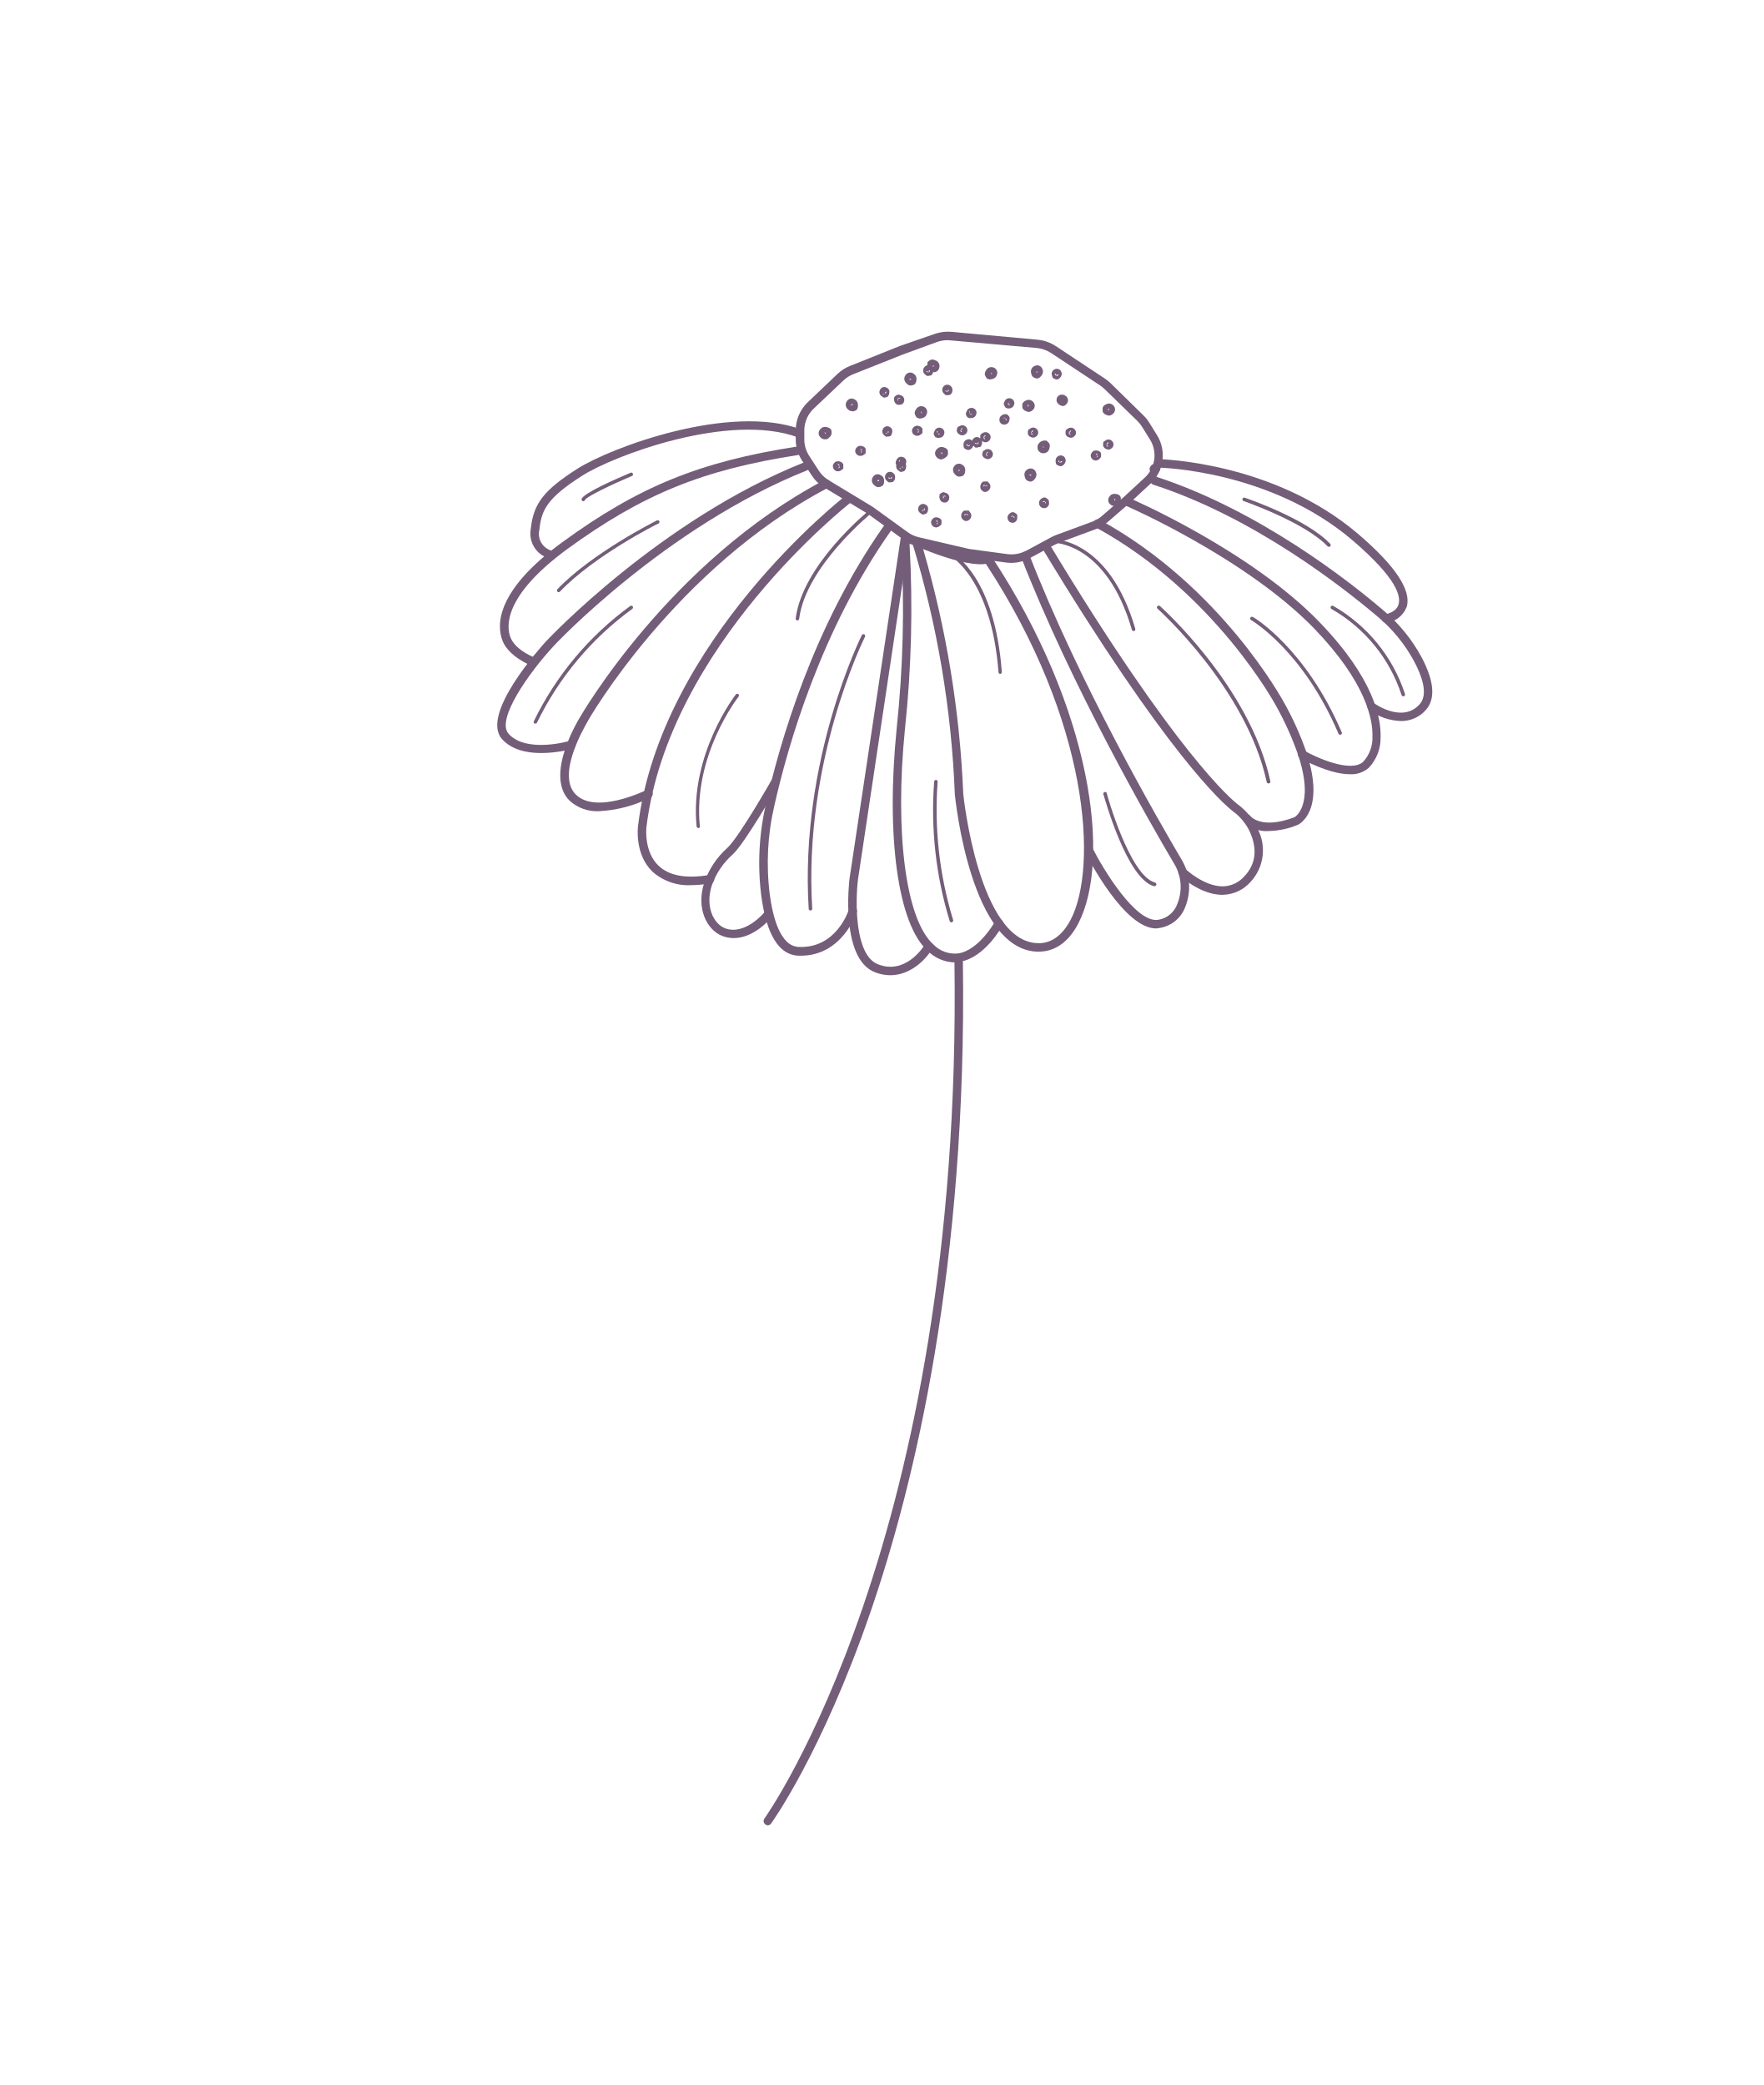
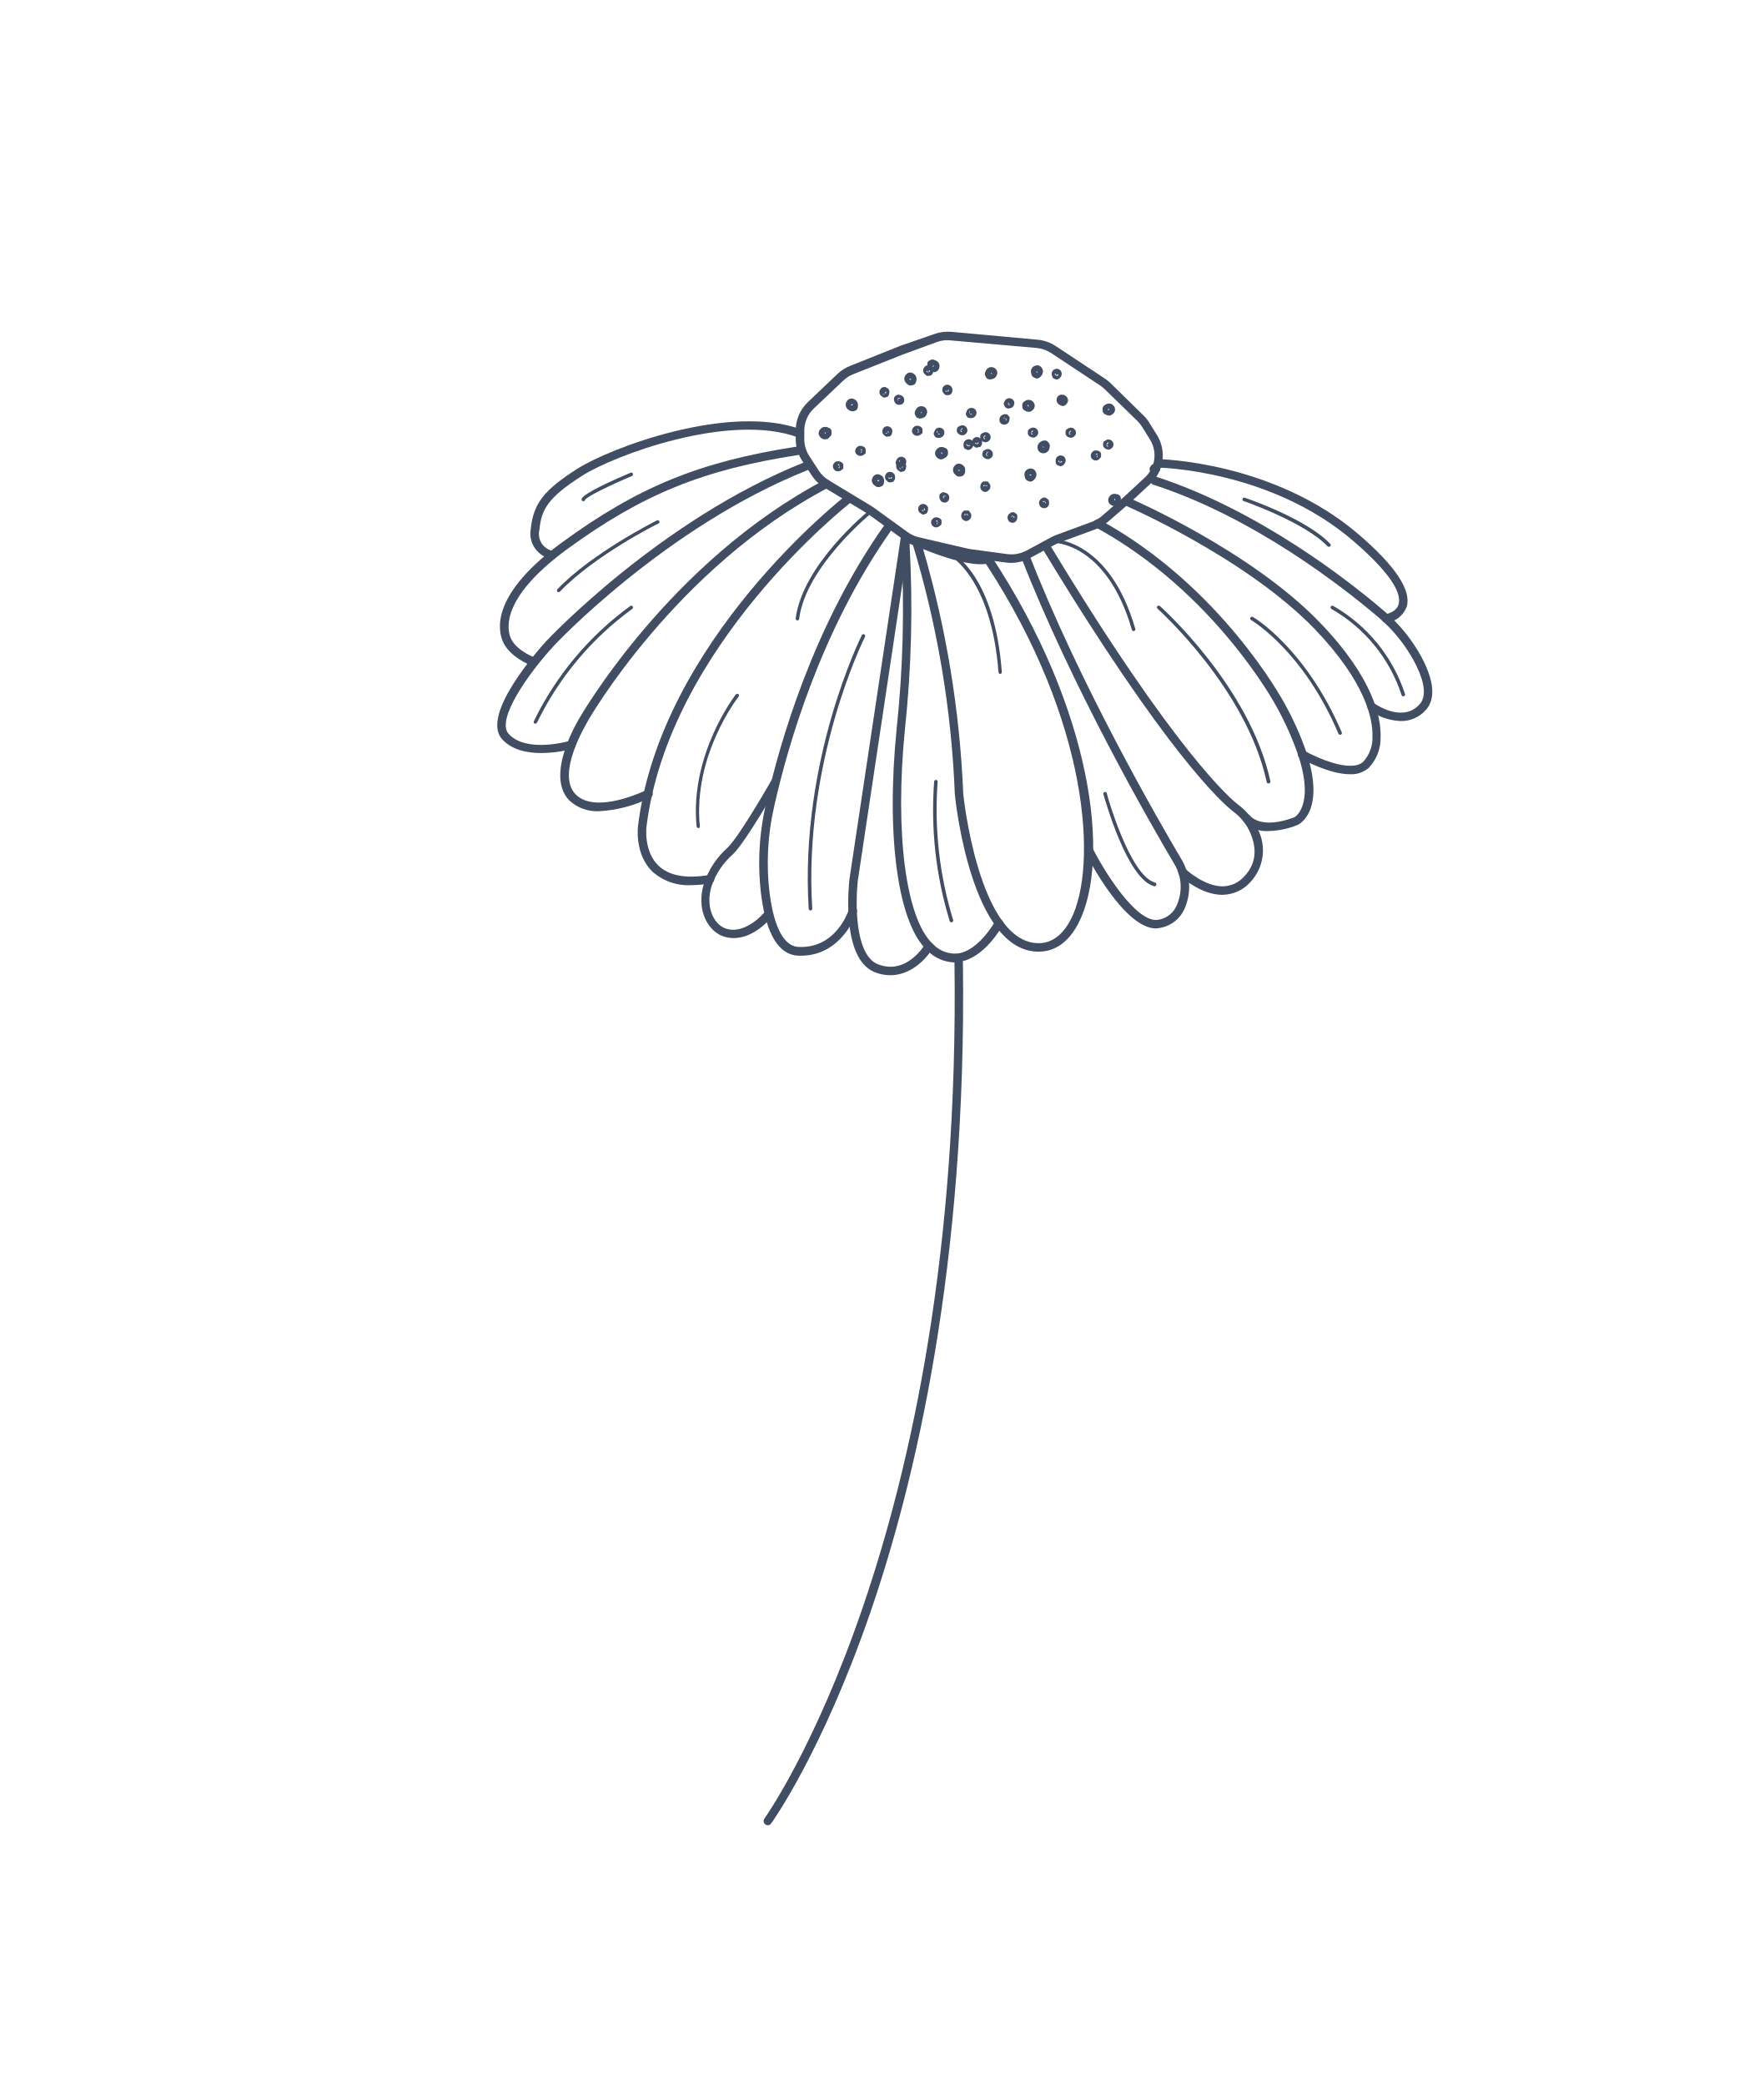
<svg xmlns="http://www.w3.org/2000/svg" id="Camada_1" data-name="Camada 1" viewBox="0 0 249.19 294.63">
  <defs>
-     <style>.cls-1{fill:#745d79;}</style>
+     <style>.cls-1{fill:#414D63;}</style>
  </defs>
  <path class="cls-1" d="M108.5,257.93a.57.57,0,0,1-.35-.12A.59.59,0,0,1,108,257c.28-.39,28-39.35,26.87-121a.61.61,0,0,1,.59-.61h0a.59.59,0,0,1,.6.59c.59,42.87-6.8,73.66-13.1,91.93-6.84,19.84-13.93,29.68-14,29.77A.59.59,0,0,1,108.5,257.93Z" />
  <path class="cls-1" d="M146.75,134.48c-9.52,0-11.74-21.32-11.83-22.24a140.82,140.82,0,0,0-6-35.5.6.6,0,0,1,.8-.74c7.57,3.21,9.63,2.45,9.65,2.45a.62.62,0,0,1,.75.21c14.2,21.56,16.92,42.78,12.26,51.81-1.31,2.54-3.18,3.93-5.39,4ZM130.44,77.59a145.22,145.22,0,0,1,5.67,34.57c0,.18,2.2,21.12,10.65,21.12h.18c2.22-.08,3.6-1.87,4.37-3.36,3.83-7.43,2.63-27.89-12-50.24C138.35,79.85,135.89,79.78,130.44,77.59Z" />
  <path class="cls-1" d="M134.85,136a5.61,5.61,0,0,1-3.79-1.65c-4.18-3.79-5.89-16.11-4.36-31.39a160,160,0,0,0,.65-25.8L127.28,76a.61.61,0,0,1,.8-.6l1.6.57a.6.6,0,0,1-.41,1.13l-.74-.26,0,.21a161.23,161.23,0,0,1-.66,26c-1.47,14.68.13,26.9,4,30.39a4.2,4.2,0,0,0,3.58,1.28c2.94-.5,5.15-4.5,5.17-4.54a.61.61,0,0,1,.82-.24.6.6,0,0,1,.24.81c-.1.19-2.51,4.55-6,5.15A4.4,4.4,0,0,1,134.85,136Z" />
  <path class="cls-1" d="M125.8,137.81a5.87,5.87,0,0,1-2.21-.44c-4.86-1.94-3.61-12.75-3.55-13.21l7.25-48.27a.6.6,0,1,1,1.18.18l-7.24,48.25c-.35,2.86-.52,10.6,2.8,11.93,3.94,1.58,6.49-2.51,6.59-2.68a.61.61,0,0,1,.83-.2.6.6,0,0,1,.2.82C130.79,135.62,128.64,137.81,125.8,137.81Z" />
  <path class="cls-1" d="M113.16,135.05h-.37c-2.73-.12-4.49-3-5.22-8.47a36.9,36.9,0,0,1,.67-13c1.92-8.55,6.63-25,16.61-39.21a.6.6,0,0,1,1,.69c-9.86,14-14.53,30.32-16.43,38.78a35.48,35.48,0,0,0-.65,12.54c.44,3.33,1.51,7.32,4.08,7.43,5.26.24,7-5,7.07-5.2a.6.6,0,1,1,1.14.36C121,129.08,119,135.05,113.16,135.05Z" />
  <path class="cls-1" d="M103.69,132.56a4.46,4.46,0,0,1-1.68-.32c-2.13-.86-3.66-3.87-2.52-7.45a11.65,11.65,0,0,1,3.31-5c1.68-1.58,6.25-9.6,6.29-9.68a.6.6,0,0,1,1,.6c-.19.33-4.7,8.25-6.52,10a10.47,10.47,0,0,0-3,4.44c-.92,2.9.2,5.31,1.82,6,2.81,1.12,5.56-2.15,5.59-2.19a.6.6,0,1,1,.92.77C108.85,129.83,106.57,132.56,103.69,132.56Z" />
  <path class="cls-1" d="M97.69,125.08a7.65,7.65,0,0,1-5.48-1.89c-2.54-2.44-2.08-6.28-2.06-6.44,3.17-26.2,29-46.46,29.29-46.66a.6.6,0,0,1,.84.11.59.59,0,0,1-.11.84c-.25.2-25.72,20.16-28.83,45.86,0,0-.4,3.42,1.71,5.43,1.49,1.43,3.91,1.87,7.18,1.31a.6.6,0,0,1,.69.49.59.59,0,0,1-.49.69A16,16,0,0,1,97.69,125.08Z" />
  <path class="cls-1" d="M84.66,114.63a5.74,5.74,0,0,1-4.19-1.5c-3.55-3.55,1.25-11.4,1.46-11.74.11-.19,12.63-22,34.57-33.56a.6.6,0,0,1,.56,1.07C95.43,80.24,83.08,101.79,83,102s-4.53,7.39-1.64,10.27,9.89-.6,10-.63a.6.6,0,0,1,.55,1.07A18.36,18.36,0,0,1,84.66,114.63Z" />
  <path class="cls-1" d="M76.47,106.41c-2,0-4.17-.43-5.56-2-3-3.49,5.32-12.78,6.28-13.82.17-.18,16.13-17.18,36.46-25.26a.59.59,0,0,1,.78.33.61.61,0,0,1-.33.78c-20.08,8-35.87,24.79-36,25-3.36,3.65-8,10.2-6.26,12.22,2.48,2.84,8.67,1.06,8.74,1a.59.59,0,0,1,.74.4.6.6,0,0,1-.4.75A17.62,17.62,0,0,1,76.47,106.41Z" />
  <path class="cls-1" d="M75.19,94A.57.57,0,0,1,75,94c-.13,0-3.15-1.27-4-3.47s-.94-7.06,8.44-13.9c10.77-7.86,19.45-11.4,33.15-13.52a.62.62,0,0,1,.69.51.6.6,0,0,1-.51.68c-13.48,2.08-22,5.56-32.63,13.3-9,6.61-8.62,10.94-8,12.49s2.59,2.5,3.32,2.79a.6.6,0,0,1,.34.78A.59.59,0,0,1,75.19,94Z" />
  <path class="cls-1" d="M78.12,79H78a3.65,3.65,0,0,1-3-4.27c.37-3.56,1.84-5.47,6.58-8.49s21.56-9.28,31.61-5.56a.6.6,0,0,1,.35.77.6.6,0,0,1-.77.36c-9.65-3.58-26,2.52-30.55,5.44-4.83,3.09-5.73,4.77-6,7.61a2.45,2.45,0,0,0,1.93,3A.6.6,0,0,1,78.12,79Z" />
  <path class="cls-1" d="M163.37,131.2c-4.47,0-9.51-9.71-10.09-10.86a.6.6,0,0,1,1.07-.54c1.51,3,6.13,10.64,9.28,10.18a3.43,3.43,0,0,0,2.75-2.31,6.29,6.29,0,0,0-.49-5.65c-3.27-5.52-14.48-25-21.58-43.23a.6.6,0,1,1,1.12-.43c7.06,18.17,18.24,37.54,21.5,43.05a7.56,7.56,0,0,1,.56,6.73,4.65,4.65,0,0,1-3.69,3A3.11,3.11,0,0,1,163.37,131.2Z" />
  <path class="cls-1" d="M172.74,126.45c-3.17,0-6-2.68-6.07-2.79a.6.6,0,1,1,.84-.86s2.63,2.49,5.33,2.45a4.16,4.16,0,0,0,3-1.43c1.59-1.69,1.86-3.79.79-6.22a7.44,7.44,0,0,0-2.37-2.92c-1.41-1.08-9.35-8-27.08-37.35a.6.6,0,0,1,1-.62c18,29.83,25.93,36.37,26.78,37a8.67,8.67,0,0,1,2.74,3.4,6.55,6.55,0,0,1-1,7.52,5.34,5.34,0,0,1-3.87,1.81Z" />
  <path class="cls-1" d="M179.33,117.43a4.39,4.39,0,0,1-3.64-1.4.6.6,0,1,1,1-.71c.07.09,1.59,1.91,6.21.17h0s2.9-1.55.56-8.71a42.84,42.84,0,0,0-3.13-7c-.09-.17-8.65-16.06-25.51-25.26a.62.62,0,0,1-.24-.82.61.61,0,0,1,.82-.24c17.18,9.39,25.9,25.59,26,25.75a43.22,43.22,0,0,1,3.22,7.16c2.71,8.28-1.08,10.12-1.24,10.19A11.38,11.38,0,0,1,179.33,117.43Z" />
  <path class="cls-1" d="M190.79,109.41c-2.94,0-6.57-2-7.1-2.29a.6.6,0,0,1,.59-1.05c1.74,1,6.63,3.18,8.35,1.57a5,5,0,0,0,1.3-3.56c.07-2.44-.92-7.66-8.2-15.23-9.67-10-26.48-17.31-26.65-17.39a.59.59,0,0,1-.32-.78.6.6,0,0,1,.79-.32c.17.07,17.2,7.43,27,17.66,7.58,7.88,8.6,13.46,8.53,16.09a6.09,6.09,0,0,1-1.68,4.4A3.76,3.76,0,0,1,190.79,109.41Z" />
  <path class="cls-1" d="M197.94,101.89a8.13,8.13,0,0,1-4.48-1.55.58.58,0,0,1-.13-.83.59.59,0,0,1,.83-.14c.17.12,4.07,2.88,6.48.1,1.22-1.42.22-4.08-.85-6.07a21.58,21.58,0,0,0-5.12-6.26c-4.74-4-17.34-14-31.71-18.65a.6.6,0,0,1-.38-.76.58.58,0,0,1,.75-.38c14.58,4.75,27.32,14.78,32.12,18.88a22.87,22.87,0,0,1,5.4,6.6c1.8,3.38,2,5.87.69,7.42A4.6,4.6,0,0,1,197.94,101.89Z" />
  <path class="cls-1" d="M195.88,88a.6.6,0,0,1-.09-1.2s1.51-.26,1.83-1.4-.15-3.59-6.45-9c-11.66-10-27.31-10.32-27.47-10.32a.61.61,0,0,1-.59-.61.6.6,0,0,1,.61-.59c.16,0,16.23.33,28.23,10.61,5.2,4.45,7.49,7.9,6.83,10.23A3.55,3.55,0,0,1,196,88Z" />
  <path class="cls-1" d="M142.9,79.54a6.47,6.47,0,0,1-.76-.05l-5.2-.7a4.51,4.51,0,0,1-.53-.1l-6.87-1.6a5.61,5.61,0,0,1-2-.92l-4.8-3.48-.29-.19-6-3.62a5.52,5.52,0,0,1-1.77-1.73l-1.37-2.1a5.47,5.47,0,0,1-.87-3V60.82a5.5,5.5,0,0,1,1.72-4l4.2-4a5.55,5.55,0,0,1,1.77-1.12l7-2.8L132,47.21a5.76,5.76,0,0,1,2.44-.32L146.58,48a5.68,5.68,0,0,1,2.61.91l6.92,4.58a5.41,5.41,0,0,1,.83.67l4.6,4.51a5.46,5.46,0,0,1,.82,1l1.13,1.82h0a5.46,5.46,0,0,1-.94,6.88L159.71,71l-3.24,2.81a5.49,5.49,0,0,1-1.73,1l-5.09,1.88a5.69,5.69,0,0,0-.56.26l-3.52,1.89A5.58,5.58,0,0,1,142.9,79.54Zm-9-31.47a4.4,4.4,0,0,0-1.53.27l-4.81,1.76-7,2.78a4.41,4.41,0,0,0-1.39.89L115,57.72a4.28,4.28,0,0,0-1.35,3.1v1.27a4.3,4.3,0,0,0,.68,2.31l1.36,2.1a4.37,4.37,0,0,0,1.39,1.35l6,3.63a2.92,2.92,0,0,1,.37.24l4.81,3.48a4.36,4.36,0,0,0,1.58.72l6.87,1.6a3.1,3.1,0,0,0,.42.08l5.2.7a4.52,4.52,0,0,0,2.7-.49l3.52-1.9a6.43,6.43,0,0,1,.71-.32l5.1-1.88a4.46,4.46,0,0,0,1.36-.81l3.22-2.8,2.83-2.62a4.25,4.25,0,0,0,.73-5.36l-1.13-1.82a4.5,4.5,0,0,0-.64-.8L156.1,55a4.7,4.7,0,0,0-.65-.53l-6.92-4.58a4.55,4.55,0,0,0-2.06-.72l-12.15-1.07Z" />
  <path class="cls-1" d="M141.34,95.23a.25.25,0,0,1-.25-.23c-1-13.16-6.71-16.38-6.77-16.41a.24.24,0,0,1-.1-.34.26.26,0,0,1,.34-.1c.24.13,6,3.34,7,16.81a.25.25,0,0,1-.23.27Z" />
  <path class="cls-1" d="M160.18,89.18a.25.25,0,0,1-.24-.18c-3.59-12.4-11.07-12.3-11.13-12.31a.24.24,0,0,1-.26-.24.25.25,0,0,1,.24-.26c.07,0,7.92-.12,11.63,12.67a.25.25,0,0,1-.17.31Z" />
  <path class="cls-1" d="M112.65,87.67h0a.26.26,0,0,1-.22-.28c1-7.63,10.12-15.06,10.51-15.38a.25.25,0,0,1,.32.39c-.1.08-9.38,7.62-10.33,15A.26.26,0,0,1,112.65,87.67Z" />
  <path class="cls-1" d="M98.68,117a.25.25,0,0,1-.25-.22c-1-10.24,5.5-18.59,5.56-18.67a.26.26,0,0,1,.36,0,.26.26,0,0,1,0,.35c-.07.08-6.46,8.28-5.46,18.31a.25.25,0,0,1-.22.27Z" />
  <path class="cls-1" d="M75.65,102.25l-.11,0a.25.25,0,0,1-.11-.33A43.84,43.84,0,0,1,89.06,85.63a.25.25,0,0,1,.35.07.26.26,0,0,1-.08.35,43.25,43.25,0,0,0-13.45,16.06A.26.26,0,0,1,75.65,102.25Z" />
  <path class="cls-1" d="M114.52,128.66a.25.25,0,0,1-.25-.23c-1.3-21.05,7.43-38.51,7.51-38.68a.25.25,0,0,1,.34-.11.25.25,0,0,1,.11.33c-.09.18-8.75,17.52-7.46,38.43a.24.24,0,0,1-.23.26Z" />
  <path class="cls-1" d="M134.44,130.34a.27.27,0,0,1-.24-.17A53.5,53.5,0,0,1,132,110.43a.25.25,0,0,1,.27-.22.24.24,0,0,1,.22.27A53.23,53.23,0,0,0,134.68,130a.26.26,0,0,1-.16.32Z" />
  <path class="cls-1" d="M163.15,125.23h-.07c-3.85-1-7-12.48-7.17-13a.25.25,0,0,1,.18-.31.24.24,0,0,1,.3.18c0,.11,3.24,11.69,6.82,12.61a.26.26,0,0,1,.18.31A.26.26,0,0,1,163.15,125.23Z" />
  <path class="cls-1" d="M179.23,110.71a.25.25,0,0,1-.24-.2C176.11,97.23,163.67,86.13,163.55,86a.24.24,0,0,1,0-.35.26.26,0,0,1,.36,0c.12.11,12.69,11.31,15.6,24.76a.25.25,0,0,1-.2.29Z" />
  <path class="cls-1" d="M189.36,103.83a.25.25,0,0,1-.23-.15c-5-11.76-12.26-16-12.33-16.05a.25.25,0,1,1,.25-.43c.07,0,7.44,4.38,12.54,16.28a.24.24,0,0,1-.13.33A.16.16,0,0,1,189.36,103.83Z" />
  <path class="cls-1" d="M198.29,98.4a.27.27,0,0,1-.24-.17,21.77,21.77,0,0,0-9.9-12.17.25.25,0,0,1-.11-.33.24.24,0,0,1,.33-.12,22.36,22.36,0,0,1,10.16,12.46.26.26,0,0,1-.16.32Z" />
  <path class="cls-1" d="M187.77,77.27a.26.26,0,0,1-.18-.07c-3.21-3.39-11.78-6.37-11.87-6.4a.24.24,0,0,1-.15-.32.24.24,0,0,1,.32-.15c.35.12,8.76,3,12.07,6.52a.26.26,0,0,1,0,.36A.28.28,0,0,1,187.77,77.27Z" />
  <path class="cls-1" d="M78.94,83.68a.22.22,0,0,1-.17-.07.24.24,0,0,1,0-.35c4.86-5.11,13.9-9.64,14-9.69A.25.25,0,1,1,93,74c-.09,0-9.06,4.54-13.86,9.58A.27.27,0,0,1,78.94,83.68Z" />
  <path class="cls-1" d="M82.43,70.82h-.06a.25.25,0,0,1-.19-.3c.2-.81,4.91-2.87,6.92-3.72a.25.25,0,0,1,.33.14.25.25,0,0,1-.13.32c-3.1,1.31-6.43,2.93-6.63,3.38A.24.24,0,0,1,82.43,70.82Z" />
  <path class="cls-1" d="M130,59.15a.71.71,0,0,1-.31-.08l-.16-.07-.13-.2a1,1,0,0,1-.13-.28.68.68,0,0,1,.06-.49l.15-.26a.85.85,0,0,1,1-.32.8.8,0,0,1,.53.81,1,1,0,0,1-.09.3.68.68,0,0,1-.34.42,1,1,0,0,1-.48.15Zm.21-.63h0v0Zm-.07-.14a.23.23,0,0,0,.11,0,.22.22,0,0,0,0-.09.29.29,0,0,0-.14-.11h0l0,0a.26.26,0,0,0,.09.19Z" />
  <path class="cls-1" d="M127.18,66a.71.71,0,0,1-.27-.07l-.15-.07-.11-.18a.52.52,0,0,1-.09-.21l0-.19.1-.25h0l.09-.16a.7.7,0,0,1,.87-.27.66.66,0,0,1,.44.69.6.6,0,0,1-.06.23.59.59,0,0,1-.3.35.67.67,0,0,1-.39.12Zm-.06-.52.07,0a.28.28,0,0,0,.25,0l-.16-.09v.08l-.08-.13Zm0,0s0,0,0,0v0Zm-.06-.1a.2.2,0,0,0,.06.09l0-.11Zm0-.09a.29.29,0,0,0,0,.09l.08,0-.07,0h.08V65a.25.25,0,0,0-.1.12.08.08,0,0,0,0,0v.08h0Z" />
  <path class="cls-1" d="M132.57,61.88a.66.66,0,0,1-.27-.06l-.15-.07-.11-.18a.77.77,0,0,1-.1-.22l0-.18.19-.41a.71.71,0,0,1,.87-.28.67.67,0,0,1,.44.7.6.6,0,0,1-.06.23.64.64,0,0,1-.29.35.76.76,0,0,1-.4.11S132.62,61.88,132.57,61.88Zm-.06-.52.07,0a.32.32,0,0,0,.26,0l-.17-.09v.08l0-.11Zm.37,0Zm-.21-.12.17.1Zm-.18,0,0,0v0Zm-.08-.26a.4.4,0,0,0,.07.26l0-.13-.08,0,.08,0-.08,0h.08v-.24a.25.25,0,0,0-.1.12A.06.06,0,0,0,132.41,61.07Zm.21.19h0Z" />
  <path class="cls-1" d="M139.9,53.62a.68.68,0,0,1-.31-.07l-.15-.07-.13-.21a.85.85,0,0,1-.13-.27.68.68,0,0,1,.06-.49h0l.14-.26a.84.84,0,0,1,1-.32.8.8,0,0,1,.54.81,1,1,0,0,1-.09.3.7.7,0,0,1-.34.41,1,1,0,0,1-.49.15Zm.21-.63h0Zm-.06-.13a.19.19,0,0,0,.11,0s0-.06,0-.08-.05-.08-.14-.12h0l0,0a.22.22,0,0,0,.09.19Z" />
  <path class="cls-1" d="M137.11,59.09a.63.63,0,0,1-.27-.06l-.15-.07-.11-.18a.57.57,0,0,1-.1-.22l0-.18.18-.41a.72.72,0,0,1,.88-.28.67.67,0,0,1,.44.7.65.65,0,0,1-.07.23.6.6,0,0,1-.29.35.67.67,0,0,1-.39.11S137.16,59.09,137.11,59.09Zm-.06-.52a.15.15,0,0,0,.07,0,.26.26,0,0,0,.25,0l-.17-.09v.08l0-.1Zm.36,0Zm-.21-.11.18.09Zm-.18,0,0,0v0Zm-.08-.26a.34.34,0,0,0,.08.26l0-.12-.08-.05.08,0-.08,0h.08v-.25a.33.33,0,0,0-.1.12A.06.06,0,0,1,136.94,58.28Zm.22.19h0Z" />
  <path class="cls-1" d="M142.5,57.73a.67.67,0,0,1-.27-.07l-.15-.07-.12-.18a1.16,1.16,0,0,1-.09-.21l-.05-.19.11-.25h0l.08-.16a.71.71,0,0,1,.88-.27.67.67,0,0,1,.44.69.65.65,0,0,1-.07.23.58.58,0,0,1-.29.35.67.67,0,0,1-.39.11S142.55,57.73,142.5,57.73Zm-.06-.52.07,0a.32.32,0,0,0,.25,0l-.17-.09v.07l-.07-.12Zm0,0,0,0v-.05Zm0-.1a.19.19,0,0,0,0,.09l0-.11Zm0-.09,0,.09.07,0-.07,0h.08v-.25a.48.48,0,0,0-.1.12.06.06,0,0,1,0,0V57h0Zm0-.17Z" />
  <path class="cls-1" d="M135.52,67.35h0a.71.71,0,0,1-.45-.19l-.21-.22a.84.84,0,0,1,0-1.09.78.78,0,0,1,.93-.27.7.7,0,0,1,.26.16.72.72,0,0,1,.31.45,1,1,0,0,1,0,.51.66.66,0,0,1-.18.41l-.12.13-.24.07A1,1,0,0,1,135.52,67.35Zm-.14-.84a.26.26,0,0,0,.22,0,.18.18,0,0,0,0-.11l-.08,0a.31.31,0,0,0-.16.11l0,0Zm.36-.07v0Z" />
  <path class="cls-1" d="M125.78,68.16h-.22l-.34-.3a.71.71,0,0,1,0-.92.67.67,0,0,1,.79-.22.61.61,0,0,1,.2.13.56.56,0,0,1,.25.38.79.79,0,0,1,0,.41h0a.48.48,0,0,1-.15.31l-.11.13-.21.06A.77.77,0,0,1,125.78,68.16Zm-.17-.53a.33.33,0,0,0,.17,0l0-.08-.05.06v-.08l-.23-.07a.33.33,0,0,0,.08.13Zm.17-.06v.08l.1,0Zm.09,0v0l0,0Zm0,0,.07.06s0,0,.06,0a.29.29,0,0,0,0-.25l-.13.13.07,0h-.1l0,0Z" />
  <path class="cls-1" d="M138.06,63.25h-.23l-.33-.3a.71.71,0,0,1,0-.92.67.67,0,0,1,.79-.22.52.52,0,0,1,.2.13.6.6,0,0,1,.26.38.72.72,0,0,1,0,.41.51.51,0,0,1-.15.32l-.11.13-.21,0A.61.61,0,0,1,138.06,63.25Zm-.17-.53a.36.36,0,0,0,.27,0l-.12-.06-.06.06,0-.08-.24-.07a.33.33,0,0,0,.09.13Zm.26,0v0h0Zm0,0,0,.05.06-.05a.35.35,0,0,0,.05-.26l-.14.14.08,0h-.12Z" />
  <path class="cls-1" d="M128.64,54.48h0a.72.72,0,0,1-.45-.2l-.21-.22a.83.83,0,0,1,0-1.08.77.77,0,0,1,.93-.28.86.86,0,0,1,.26.17.66.66,0,0,1,.3.44.88.88,0,0,1,0,.51.7.7,0,0,1-.18.42l-.11.12-.24.07A1,1,0,0,1,128.64,54.48Zm-.14-.85a.21.21,0,0,0,.22,0,.13.13,0,0,0,0-.11h-.08s-.08,0-.15.09,0,0,0,0Zm.36-.06h0Zm-.38-.06Z" />
  <path class="cls-1" d="M133.87,55.84h-.23l-.21-.17h0l-.12-.13a.7.7,0,0,1,0-.91.67.67,0,0,1,.79-.22.78.78,0,0,1,.21.12.65.65,0,0,1,.25.39.72.72,0,0,1,0,.41h0a.5.5,0,0,1-.15.31l-.11.13-.21.05A.47.47,0,0,1,133.87,55.84Zm-.1-.5a.44.44,0,0,0,.2,0l-.11-.07-.07.07,0-.08-.24-.07a.42.42,0,0,0,.09.13l0,0,.07,0,0,0Zm.19-.05v0l0,0Zm0,0,0,0s.05,0,.06,0a.33.33,0,0,0,.05-.25l-.14.13.08,0h-.12Z" />
  <path class="cls-1" d="M131.17,53.11h-.23l-.33-.3a.71.71,0,0,1,0-.92.66.66,0,0,1,.79-.22.61.61,0,0,1,.2.13.59.59,0,0,1,.25.38.7.7,0,0,1,0,.41h0a.51.51,0,0,1-.15.32l-.11.12-.21.06A.77.77,0,0,1,131.17,53.11Zm-.1-.51a.26.26,0,0,0,.2,0l-.11-.06-.06.06V52.5l-.23-.07a.28.28,0,0,0,.08.13l0,0,.07,0,0,0Zm.2-.05v0l0,0Zm0,0,.05,0a.1.1,0,0,0,.06-.05.27.27,0,0,0,0-.24l-.13.13.07,0-.11,0Z" />
  <path class="cls-1" d="M139.23,69.52a.69.69,0,0,1-.36-.1.9.9,0,0,1-.17-.17.57.57,0,0,1-.18-.42.74.74,0,0,1,.08-.4h0a.49.49,0,0,1,.2-.28l.14-.11h.21a.62.62,0,0,1,.23,0l.19,0,.28.35a.7.7,0,0,1-.16.9A.69.69,0,0,1,139.23,69.52Zm-.12-1-.07,0a.28.28,0,0,0-.09.24l.16-.11-.07,0,.1,0h0v-.09Zm.19.1.22.11a.62.62,0,0,0-.06-.14l0,0a.37.37,0,0,0-.26,0l.09.09.08-.05Zm-.18-.1,0,0v0Z" />
  <path class="cls-1" d="M136.53,73.63a.58.58,0,0,1-.35-.11.63.63,0,0,1-.18-.16.68.68,0,0,1-.18-.42.87.87,0,0,1,.08-.41.58.58,0,0,1,.21-.28l.13-.1.22,0a1,1,0,0,1,.23,0l.19,0,.27.35a.72.72,0,0,1-.15.91A.73.73,0,0,1,136.53,73.63Zm-.11-1-.07,0a.32.32,0,0,0-.1.24l.16-.1-.07,0,.1,0,0,0Zm.18.09.22.12a.29.29,0,0,0-.06-.15l0,0a.4.4,0,0,0-.16-.06v.08l.06,0Zm-.1,0,.05,0,0-.08h-.11Zm-.08,0,.05,0v0Z" />
  <path class="cls-1" d="M147.46,64.05h-.1a.81.81,0,0,1-.75-.94.71.71,0,0,1,.21-.49.9.9,0,0,1,.42-.29.71.71,0,0,1,.45-.07l.17,0,.18.16a.86.86,0,0,1,.2.22.71.71,0,0,1,.09.49l-.06.29A.85.85,0,0,1,147.46,64.05Zm-.11-.95a.24.24,0,0,0,0,.07s.08.06.17.08h0l0,0a.24.24,0,0,0-.15-.16A.15.15,0,0,0,147.35,63.1Zm0-.16h0Z" />
  <path class="cls-1" d="M150,57.21h-.08a.68.68,0,0,1-.62-.54.88.88,0,0,1,0-.24.7.7,0,0,1,.18-.42.75.75,0,0,1,.35-.22.51.51,0,0,1,.35,0l.16,0,.16.15a.53.53,0,0,1,.16.17l.09.17-.06.44A.71.71,0,0,1,150,57.21Zm.16-.77.06.24a.34.34,0,0,0,.07-.15.43.43,0,0,1,0-.05.31.31,0,0,0-.15-.22v.06l0,.07.09,0-.09,0,.09,0Zm-.15-.08h0Zm0,0h0l.08-.12-.08,0a.33.33,0,0,0-.24.1l.19,0,0-.08Zm-.23,0,.19,0Zm0,0Zm.36-.06v0l0,0Z" />
  <path class="cls-1" d="M141.93,60h-.08a.65.65,0,0,1-.62-.53.61.61,0,0,1,0-.24.57.57,0,0,1,.18-.42.77.77,0,0,1,.34-.23.59.59,0,0,1,.35-.05l.17,0,.16.14a1,1,0,0,1,.15.17l.1.17-.07.45A.71.71,0,0,1,141.93,60Zm.15-.78.07.24a.31.31,0,0,0,.06-.15v0a.19.19,0,0,1,0-.07h0a.56.56,0,0,0-.05-.08l-.07.06h.08Zm0-.11v0l.08,0s0-.06-.08-.07Zm-.12,0h0l0-.14L142,59a.29.29,0,0,0-.24.1l.19,0,0-.08ZM142,59l0,.05,0,0Z" />
  <path class="cls-1" d="M124.12,68.84a.69.69,0,0,1-.42-.15h0l-.24-.19a.85.85,0,0,1-.13-1.08.8.8,0,0,1,.89-.38.9.9,0,0,1,.28.14.68.68,0,0,1,.36.4,1,1,0,0,1,.06.51.69.69,0,0,1-.13.43l-.1.14-.23.1a.77.77,0,0,1-.29.07ZM124,68a.21.21,0,0,0,.21-.06.23.23,0,0,0,0-.11s-.07,0-.09,0-.08,0-.14.12a0,0,0,0,0,0,0Zm.34-.11h0Z" />
  <path class="cls-1" d="M130.34,72.71l-.37-.26a.7.7,0,0,1-.12-.91.68.68,0,0,1,.76-.31l.22.1a.64.64,0,0,1,.29.35.72.72,0,0,1,0,.41h0a.49.49,0,0,1-.11.33l-.09.14-.2.08a.83.83,0,0,1-.23.06Zm0-.52a.31.31,0,0,0,.26,0l-.12,0,0,.07V72.1l-.24,0a.4.4,0,0,0,.1.13Zm.26-.06v0l0,0Zm0,0,0,0,.05-.06a.29.29,0,0,0,0-.26l-.12.15.08,0-.11,0Z" />
  <path class="cls-1" d="M127.23,66.69l-.36-.26a.71.71,0,0,1-.13-.91.69.69,0,0,1,.76-.31.52.52,0,0,1,.22.1.66.66,0,0,1,.3.35.73.73,0,0,1,0,.41h0a.49.49,0,0,1-.11.33l-.1.14-.19.08a.83.83,0,0,1-.23.06Zm0-.52a.39.39,0,0,0,.27,0l-.12,0-.06.07v-.08l-.24,0a.31.31,0,0,0,.1.12A.05.05,0,0,0,127.23,66.17Zm.26-.06v0l0,0Zm0,0,0,0,.06-.06a.32.32,0,0,0,0-.26l-.12.15.08,0-.11,0Z" />
  <path class="cls-1" d="M120.41,58.1A.74.74,0,0,1,120,58l-.23-.19a.85.85,0,0,1-.13-1.08.8.8,0,0,1,.89-.39.9.9,0,0,1,.28.14.69.69,0,0,1,.35.41.83.83,0,0,1,.06.51.65.65,0,0,1-.13.43l-.09.14-.23.09a.88.88,0,0,1-.3.08Zm-.16-.83a.24.24,0,0,0,.22-.05.17.17,0,0,0,0-.11h-.08a.35.35,0,0,0-.14.11l0,0Zm.35-.1h0Zm-.38,0h0Z" />
  <path class="cls-1" d="M125.27,61.74l-.22-.15h0l-.14-.11a.7.7,0,0,1-.12-.91.66.66,0,0,1,.76-.31.55.55,0,0,1,.21.1.62.62,0,0,1,.3.35.73.73,0,0,1,0,.41.5.5,0,0,1-.11.33l-.09.14-.2.08a.61.61,0,0,1-.23,0Zm.07-.51a.4.4,0,0,0,.2,0l-.12,0-.06.07v-.08l-.24-.05a.31.31,0,0,0,.1.12l0,0h.07l0,0Zm.19-.07v0l0,0Zm0,0,0,0,0,0a.28.28,0,0,0,0-.25l-.11.14.07,0-.11,0Z" />
  <path class="cls-1" d="M124.87,56.19l-.37-.26a.69.69,0,0,1-.12-.9.67.67,0,0,1,.76-.32.86.86,0,0,1,.21.11.6.6,0,0,1,.3.34.73.73,0,0,1,0,.41h0a.49.49,0,0,1-.11.33l-.09.14-.2.08a.83.83,0,0,1-.23.06Zm0-.52a.34.34,0,0,0,.27,0l-.12,0-.06.07v-.08l-.24,0a.4.4,0,0,0,.1.12Zm.26-.06v0l0,0Zm0,0,.06,0,0-.06a.26.26,0,0,0,0-.25l-.12.15h.08l-.11,0Z" />
  <path class="cls-1" d="M133,64.92a.82.82,0,0,1-.63-.3.77.77,0,0,1-.11-1,.81.81,0,0,1,.21-.23.73.73,0,0,1,.49-.22.86.86,0,0,1,.5.09.71.71,0,0,1,.38.25l.1.13,0,.24a.82.82,0,0,1,0,.31.7.7,0,0,1-.27.41l-.25.17A1,1,0,0,1,133,64.92Zm0-1,0,.07s0,.1.07.17v0l.05,0a.28.28,0,0,0,0-.21Zm.11-.12h0Z" />
  <path class="cls-1" d="M132.27,74.53a.7.7,0,0,1-.52-.25.68.68,0,0,1-.09-.82,1.31,1.31,0,0,1,.17-.18.63.63,0,0,1,.41-.18.76.76,0,0,1,.41.08.49.49,0,0,1,.29.2l.1.13,0,.22a.9.9,0,0,1,0,.22l-.05.2-.2.17h0l-.15.1A.73.73,0,0,1,132.27,74.53Zm.18-.65-.12.22a.51.51,0,0,0,.15-.06l0,0,0-.06,0,0,0,0a.51.51,0,0,0,0-.09h-.08l0,.07Zm0,0,.08,0a.37.37,0,0,0,0-.11Zm-.09-.11,0,0,.12-.07a.16.16,0,0,0,0-.07.31.31,0,0,0-.23-.09l.1.16,0-.07Zm.15,0,0,0h0S132.55,73.71,132.54,73.7Z" />
  <path class="cls-1" d="M129.57,61.58a.68.68,0,0,1-.52-.24.66.66,0,0,1-.08-.82.79.79,0,0,1,.16-.18.65.65,0,0,1,.42-.18.73.73,0,0,1,.4.08.47.47,0,0,1,.29.2l.1.13,0,.21a.68.68,0,0,1,0,.24l0,.19-.35.27A.7.7,0,0,1,129.57,61.58Zm.18-.64-.11.22a.62.62,0,0,0,.14-.06l0,0a.38.38,0,0,0,.05-.26l-.09.1,0,.07,0-.07,0,.07Zm-.06-.16h0Zm0,0h0l.14,0a.16.16,0,0,0,0-.06.3.3,0,0,0-.24-.1l.1.16,0-.07Zm.15,0v0h0A0,0,0,0,0,129.84,60.76Zm-.28-.17.11.16Zm0,0Z" />
  <path class="cls-1" d="M116.55,62.08a.82.82,0,0,1-.63-.3.77.77,0,0,1-.11-1,.7.7,0,0,1,.21-.23.69.69,0,0,1,.49-.22.85.85,0,0,1,.5.09.58.58,0,0,1,.38.25l.1.13,0,.24a.82.82,0,0,1,0,.31.73.73,0,0,1-.27.41L117,62A.93.93,0,0,1,116.55,62.08Zm0-.91a.3.3,0,0,0,.08.16l0,0,0,0a.23.23,0,0,0,0-.22.18.18,0,0,0-.1,0,.13.13,0,0,0,0,.08Zm0,.17Zm.14-.37h0Z" />
  <path class="cls-1" d="M121.55,64.42a.68.68,0,0,1-.52-.24.66.66,0,0,1-.08-.82.79.79,0,0,1,.16-.18.65.65,0,0,1,.42-.18.73.73,0,0,1,.4.08.44.44,0,0,1,.29.2l.1.13,0,.22a1,1,0,0,1,0,.23l0,.19-.2.17h0l-.15.1A.7.7,0,0,1,121.55,64.42Zm.18-.64-.11.22a.43.43,0,0,0,.14-.07l0,0,0-.07,0,0,0,0a.25.25,0,0,0,0-.19l-.08.09,0,.08Zm-.06-.16h0l.13,0,0-.07a.31.31,0,0,0-.24-.09l.1.16,0-.07Zm.15,0,0,0h0A0,0,0,0,0,121.82,63.6Z" />
  <path class="cls-1" d="M118.39,66.6a.67.67,0,0,1-.52-.24.68.68,0,0,1-.09-.82,1.22,1.22,0,0,1,.16-.18.59.59,0,0,1,.43-.18.72.72,0,0,1,.4.07.63.63,0,0,1,.29.21l.1.13,0,.22a.9.9,0,0,1,0,.22l0,.19-.36.28A.75.75,0,0,1,118.39,66.6Zm.17-.64-.11.22a.56.56,0,0,0,.15-.07s0,0,0,0a.35.35,0,0,0,.06-.16h-.09l0,.07,0-.07,0,.07Zm0-.06.09,0a.41.41,0,0,0,0-.11Zm-.08-.1,0,0Zm0,0,0,0,.12-.07a.16.16,0,0,0,0-.07.31.31,0,0,0-.24-.09l.11.16,0-.07Zm.15,0,0,0h0A.08.08,0,0,0,118.66,65.77Zm-.29-.16.12.16Zm0,0Z" />
  <path class="cls-1" d="M136,61.51h-.09a.66.66,0,0,1-.39-.15.49.49,0,0,1-.24-.25l-.08-.15,0-.21a.6.6,0,0,1,.05-.23l.08-.18.4-.2a.71.71,0,0,1,.86.31.66.66,0,0,1-.07.81.84.84,0,0,1-.54.26Zm-.28-.65a.34.34,0,0,0,0,.08.27.27,0,0,0,.21.13l-.07-.17,0,.06,0-.09v0l-.09,0Zm0,0v0l0,0Zm.05-.19a.34.34,0,0,0-.05.19l.1-.08,0-.08.07,0,.15-.19a.37.37,0,0,0-.15,0l0,0,0,.06v0Z" />
  <path class="cls-1" d="M139.6,64.88h-.09a.81.81,0,0,1-.38-.15h0a.48.48,0,0,1-.25-.25l-.08-.15,0-.21a1,1,0,0,1,.06-.23l.08-.18.39-.21a.71.71,0,0,1,.86.31.67.67,0,0,1-.07.82.84.84,0,0,1-.54.26Zm-.27-.65a.19.19,0,0,0,0,.08.29.29,0,0,0,.22.13l-.08-.17-.05.06,0-.1h0l-.09,0Zm0,0v0l0,0Zm.05-.2a.39.39,0,0,0-.05.2l.1-.08,0-.09.06,0,.16-.2a.3.3,0,0,0-.16,0l0,0,0,.05,0,0Z" />
  <path class="cls-1" d="M132,52.59a1.28,1.28,0,0,1-.28-.05.76.76,0,0,1-.46-.29,1,1,0,0,1-.2-.47.7.7,0,0,1,0-.45l0-.16.19-.16a.82.82,0,0,1,.26-.16.69.69,0,0,1,.49,0l.28.12a.83.83,0,0,1,.44,1,.79.79,0,0,1-.74.63S132,52.59,132,52.59Zm-.2-.89a.27.27,0,0,0,0,.11l.08,0s.07-.06.1-.15v0l0,0A.27.27,0,0,0,131.79,51.7Zm-.13.08h0Z" />
  <path class="cls-1" d="M133.52,71l-.22,0a.65.65,0,0,1-.38-.25.67.67,0,0,1-.16-.38h0a.47.47,0,0,1,0-.35l0-.16.17-.14a.64.64,0,0,1,.2-.12l.18-.06.42.14a.69.69,0,0,1,.38.83.66.66,0,0,1-.63.52Zm-.27-.86,0,.07a.29.29,0,0,0,.06.25l.07-.17h-.08l.11-.08Zm0,0s0,0,0,0h.05Zm0,0,.05,0h.06l0-.08A.27.27,0,0,0,133.28,70.11Zm.16-.07v.08l.25,0a.4.4,0,0,0-.13-.09h0a.42.42,0,0,0-.16,0l0,.08Z" />
  <path class="cls-1" d="M127.11,57.2a.64.64,0,0,1-.22,0,.63.63,0,0,1-.39-.25.71.71,0,0,1-.16-.37h0a.67.67,0,0,1,0-.36l.06-.16.17-.13a.64.64,0,0,1,.2-.12l.18-.06.42.13a.71.71,0,0,1,.38.84A.63.63,0,0,1,127.11,57.2Zm-.28-.86a.11.11,0,0,0,0,.07.3.3,0,0,0,0,.25l.07-.18h-.08l.1-.06Zm0,0,0,0h0Zm0,0,.06,0H127l0-.08,0,.07.25,0a.48.48,0,0,0-.14-.09h0A.36.36,0,0,0,126.86,56.3Z" />
  <path class="cls-1" d="M145.4,58.2h0a.93.93,0,0,1-.5-.14.65.65,0,0,1-.35-.28l-.09-.14V57.4a.85.85,0,0,1,0-.31.71.71,0,0,1,.3-.38l.27-.15a.86.86,0,0,1,1,.28.79.79,0,0,1,0,1,1.24,1.24,0,0,1-.23.21A.73.73,0,0,1,145.4,58.2Zm-.15-.62Zm0-.15a.2.2,0,0,0,.1,0l0-.08h0a.24.24,0,0,0-.06-.17v0h-.05A.27.27,0,0,0,145.26,57.43Z" />
  <path class="cls-1" d="M139.27,62.5h0a.86.86,0,0,1-.39-.11.57.57,0,0,1-.27-.23l-.1-.14V61.8a.73.73,0,0,1,0-.22l.06-.2.22-.15h0l.16-.09a.71.71,0,0,1,.89.23.67.67,0,0,1,0,.82.58.58,0,0,1-.18.16A.6.6,0,0,1,139.27,62.5Zm-.28-.62a.11.11,0,0,0,0,.07.34.34,0,0,0,.22.12l-.09-.17,0,.07,0-.1v0H139Zm0,0a.06.06,0,0,0,0,0l0,0Zm0-.2a.36.36,0,0,0,0,.2l.09-.09,0-.08.07,0,.13-.2a.29.29,0,0,0-.15,0s0,0,0,0l0,.06,0,0Z" />
  <path class="cls-1" d="M146,61.84h0a.67.67,0,0,1-.39-.11.46.46,0,0,1-.27-.22l-.1-.15v-.21a.67.67,0,0,1,0-.22l.05-.19.38-.25a.72.72,0,0,1,.89.22.66.66,0,0,1,0,.82.67.67,0,0,1-.17.17A.64.64,0,0,1,146,61.84Zm0-.39Zm-.12-.21.1.17Zm-.17,0,0,.07a.3.3,0,0,0,.23.11l-.09-.17-.05.07,0-.1h-.1Zm0,0s0,0,0,0l0,0Zm.16,0h0Zm-.09-.28a.35.35,0,0,0-.07.26l.09-.09,0-.08,0,.08,0-.08.07,0,.13-.21a.35.35,0,0,0-.15,0Z" />
  <path class="cls-1" d="M156.75,58.72h0a.91.91,0,0,1-.5-.13.64.64,0,0,1-.35-.28l-.09-.14v-.25a.83.83,0,0,1,0-.3.66.66,0,0,1,.3-.39l.27-.14a.84.84,0,0,1,1,.27.79.79,0,0,1,0,1,1.1,1.1,0,0,1-.69.39Zm-.15-.62h0Zm0-.14a.15.15,0,0,0,.1,0l0-.07a.33.33,0,0,0-.06-.18l0,0h0A.25.25,0,0,0,156.61,58Z" />
  <path class="cls-1" d="M151.33,61.86h0a.72.72,0,0,1-.4-.12s-.15,0-.27-.22l-.09-.14v-.21a.81.81,0,0,1,0-.24l.06-.18.22-.16h0l.16-.09a.72.72,0,0,1,.89.23.67.67,0,0,1,0,.82.73.73,0,0,1-.18.16A.63.63,0,0,1,151.33,61.86Zm-.28-.62a.24.24,0,0,0,0,.07.36.36,0,0,0,.23.12l-.09-.17,0,.07,0-.1v0h-.09Zm0,0v0l0,0Zm0-.2a.38.38,0,0,0,0,.2l.1-.09,0-.08.07,0,.13-.2a.29.29,0,0,0-.14,0s0,0,0,0a.21.21,0,0,0,0,.06v0Z" />
  <path class="cls-1" d="M156.64,63.53h0a.78.78,0,0,1-.4-.11.52.52,0,0,1-.26-.23l-.1-.14v-.21a.55.55,0,0,1,0-.23l.06-.19.37-.24a.7.7,0,0,1,.89.22.67.67,0,0,1,0,.82.58.58,0,0,1-.18.16A.55.55,0,0,1,156.64,63.53Zm0-.4Zm-.11-.2.09.17Zm-.17,0a.19.19,0,0,0,0,.08.33.33,0,0,0,.23.11l-.09-.17-.05.07,0-.1h-.1Zm0,0s0,0,0,0l0,0Zm.15,0h0Zm-.08-.28a.35.35,0,0,0-.07.26l.09-.09,0-.08,0,.08,0-.08.07,0,.13-.21a.29.29,0,0,0-.15,0Z" />
  <path class="cls-1" d="M145.62,68.07l-.24-.06a1.14,1.14,0,0,1-.28-.13.66.66,0,0,1-.27-.4h0l-.07-.3a.84.84,0,0,1,.57-.92.78.78,0,0,1,.93.25.8.8,0,0,1,.14.28.67.67,0,0,1,0,.54.88.88,0,0,1-.27.44.62.62,0,0,1-.37.25Zm.18-.82h0Zm-.34-.14a.25.25,0,0,0,.2.09.13.13,0,0,0,.07-.08.17.17,0,0,0-.06-.06s-.08,0-.18,0h0Zm0-.11Z" />
  <path class="cls-1" d="M136.82,63.6l-.2-.06a.69.69,0,0,1-.21-.09l-.17-.12-.09-.25h0l0-.18a.71.71,0,0,1,.48-.78.66.66,0,0,1,.79.22.93.93,0,0,1,.1.22.62.62,0,0,1,0,.45.75.75,0,0,1-.23.35.46.46,0,0,1-.29.19Zm0-.53h.08a.27.27,0,0,0,.18-.19l-.19.05,0,.06-.09-.06h0l0,.08Zm0,0h0l0,0Zm-.18-.09a.38.38,0,0,0,.18.09l-.06-.12-.09,0,.06-.06-.16-.18a.27.27,0,0,0,0,.16l0,0,.05.06h0Z" />
  <path class="cls-1" d="M149.84,65.89l-.21-.07a.64.64,0,0,1-.21-.09l-.16-.11-.09-.25h0l0-.18a.72.72,0,0,1,.47-.79.69.69,0,0,1,.8.23,1,1,0,0,1,.1.21.6.6,0,0,1,0,.46.74.74,0,0,1-.22.35.51.51,0,0,1-.29.19Zm0-.53h.08a.31.31,0,0,0,.18-.19l-.19,0,.05.06-.09-.05,0,.06Zm0,0h0l0,0Zm-.1,0a.19.19,0,0,0,.1,0l-.05-.1Zm-.08-.06.08.06,0-.08-.08,0,.06-.06-.16-.19a.28.28,0,0,0,0,.16.08.08,0,0,0,0,0l0,.05h0Z" />
  <path class="cls-1" d="M146.54,53.5l-.24-.07a.7.7,0,0,1-.27-.12.66.66,0,0,1-.28-.4l-.07-.3a.84.84,0,0,1,.57-.92.78.78,0,0,1,.93.25.8.8,0,0,1,.14.28.67.67,0,0,1,0,.54.86.86,0,0,1-.26.43.7.7,0,0,1-.38.26Zm.18-.83v0Zm-.34-.13a.25.25,0,0,0,.2.09.24.24,0,0,0,.08-.09l-.06,0a.27.27,0,0,0-.19,0l0,0Z" />
  <path class="cls-1" d="M150.17,57.39l-.21-.07a.64.64,0,0,1-.21-.09l-.16-.12-.08-.25h0l0-.17a.71.71,0,0,1,.47-.79.66.66,0,0,1,.79.23.83.83,0,0,1,.1.21.6.6,0,0,1,0,.46.83.83,0,0,1-.22.35.57.57,0,0,1-.3.19Zm0-.54h.08a.32.32,0,0,0,.17-.19l-.19,0,.06.06-.09,0-.06.06Zm0,0h0l0,0Zm-.11,0,.1,0,0-.11Zm-.08-.06.08.06,0-.08-.08,0,.06-.06-.16-.19a.27.27,0,0,0,0,.16s0,0,0,0l.05,0h0Z" />
  <path class="cls-1" d="M149.32,53.64l-.21-.06a.63.63,0,0,1-.21-.1l-.16-.11-.13-.43a.72.72,0,0,1,.47-.78.69.69,0,0,1,.8.22.93.93,0,0,1,.1.22.6.6,0,0,1,0,.46.67.67,0,0,1-.22.34.51.51,0,0,1-.29.19Zm0-.53h.08a.31.31,0,0,0,.18-.19l-.19,0,0,.07-.09-.06h0l0,.08Zm0,0h0l0,0Zm-.23-.15a.44.44,0,0,0,.23.15l-.06-.12-.09,0,.06-.06-.16-.18a.27.27,0,0,0,0,.16Z" />
  <path class="cls-1" d="M147.51,71.8a.65.65,0,0,1-.61-.38.57.57,0,0,1-.07-.23.62.62,0,0,1,.07-.45.77.77,0,0,1,.28-.3.57.57,0,0,1,.33-.14l.17,0,.19.11a.41.41,0,0,1,.18.13l.14.14.05.44a.71.71,0,0,1-.61.69Zm.16-.82.12.22a.45.45,0,0,0,0-.16.08.08,0,0,0,0,0l0-.06h0a.46.46,0,0,0-.07-.07l0,.07h.08Zm-.16-.18h0a.32.32,0,0,0-.2.15h.19l0-.08.08.07.06,0v-.1Zm.1.08,0,.05.06-.06-.09-.05Zm0-.07,0,0v0Z" />
  <path class="cls-1" d="M143.06,73.87a.64.64,0,0,1-.61-.38.57.57,0,0,1-.07-.23.62.62,0,0,1,.07-.45.74.74,0,0,1,.29-.3.45.45,0,0,1,.32-.13l.16,0,.19.09a.92.92,0,0,1,.2.14l.13.14,0,.44a.71.71,0,0,1-.61.69Zm.16-.81.12.21a.4.4,0,0,0,0-.16l0,0a.21.21,0,0,0,0-.06h0a.31.31,0,0,0-.16-.12l0,.12h.09Zm.16.1Zm-.32-.29h0a.32.32,0,0,0-.2.15H143l0-.07.08.07h0l.05-.08v-.06Zm.06,0,0,0v0Z" />
  <path class="cls-1" d="M157.46,71.5a.84.84,0,0,1-.52-.18.78.78,0,0,1-.3-.92.81.81,0,0,1,.16-.27.69.69,0,0,1,.43-.31.87.87,0,0,1,.51,0,.61.61,0,0,1,.42.17l.13.11.08.23a1.25,1.25,0,0,1,0,.3.65.65,0,0,1-.18.45l-.21.22A.87.87,0,0,1,157.46,71.5Zm0-.74Zm0-.17a.28.28,0,0,0,.1.15l0,0,0,0a.23.23,0,0,0,0-.22.13.13,0,0,0-.11,0,.25.25,0,0,0,0,.08Zm.1-.22h0Z" />
  <path class="cls-1" d="M163.15,67a.7.7,0,0,1-.42-.15.68.68,0,0,1-.25-.79.94.94,0,0,1,.12-.2.62.62,0,0,1,.37-.27.74.74,0,0,1,.42,0,.5.5,0,0,1,.32.14l.13.1.06.21a.57.57,0,0,1,0,.22v.19l-.29.36A.79.79,0,0,1,163.15,67Zm.18-.69-.07.24a.34.34,0,0,0,.14-.09s0,0,0,0a.36.36,0,0,0,0-.27l-.07.12.07.06-.07-.06.07.06Zm-.09-.13h0Zm0,0h0l.12-.07,0-.06a.3.3,0,0,0-.25,0l.14.13,0-.07Zm.15-.06v0h0S163.39,66.14,163.39,66.12Zm-.32-.1.15.14Zm0,0Z" />
  <path class="cls-1" d="M154.83,65.08a.72.72,0,0,1-.42-.15.67.67,0,0,1-.25-.78.86.86,0,0,1,.13-.21.58.58,0,0,1,.37-.26.69.69,0,0,1,.41,0,.47.47,0,0,1,.32.14l.13.1.06.21a.59.59,0,0,1,0,.23v.2l-.16.21h0l-.12.13A.81.81,0,0,1,154.83,65.08Zm.19-.68-.07.23a.25.25,0,0,0,.13-.09l0,0a.64.64,0,0,0,0-.07l0,0,0,0a.44.44,0,0,0,0-.2l-.06.12.06.06Zm-.09-.15h0l.13-.06,0-.06a.33.33,0,0,0-.25,0l.13.13,0-.07Zm.14,0v0h0Z" />
</svg>
